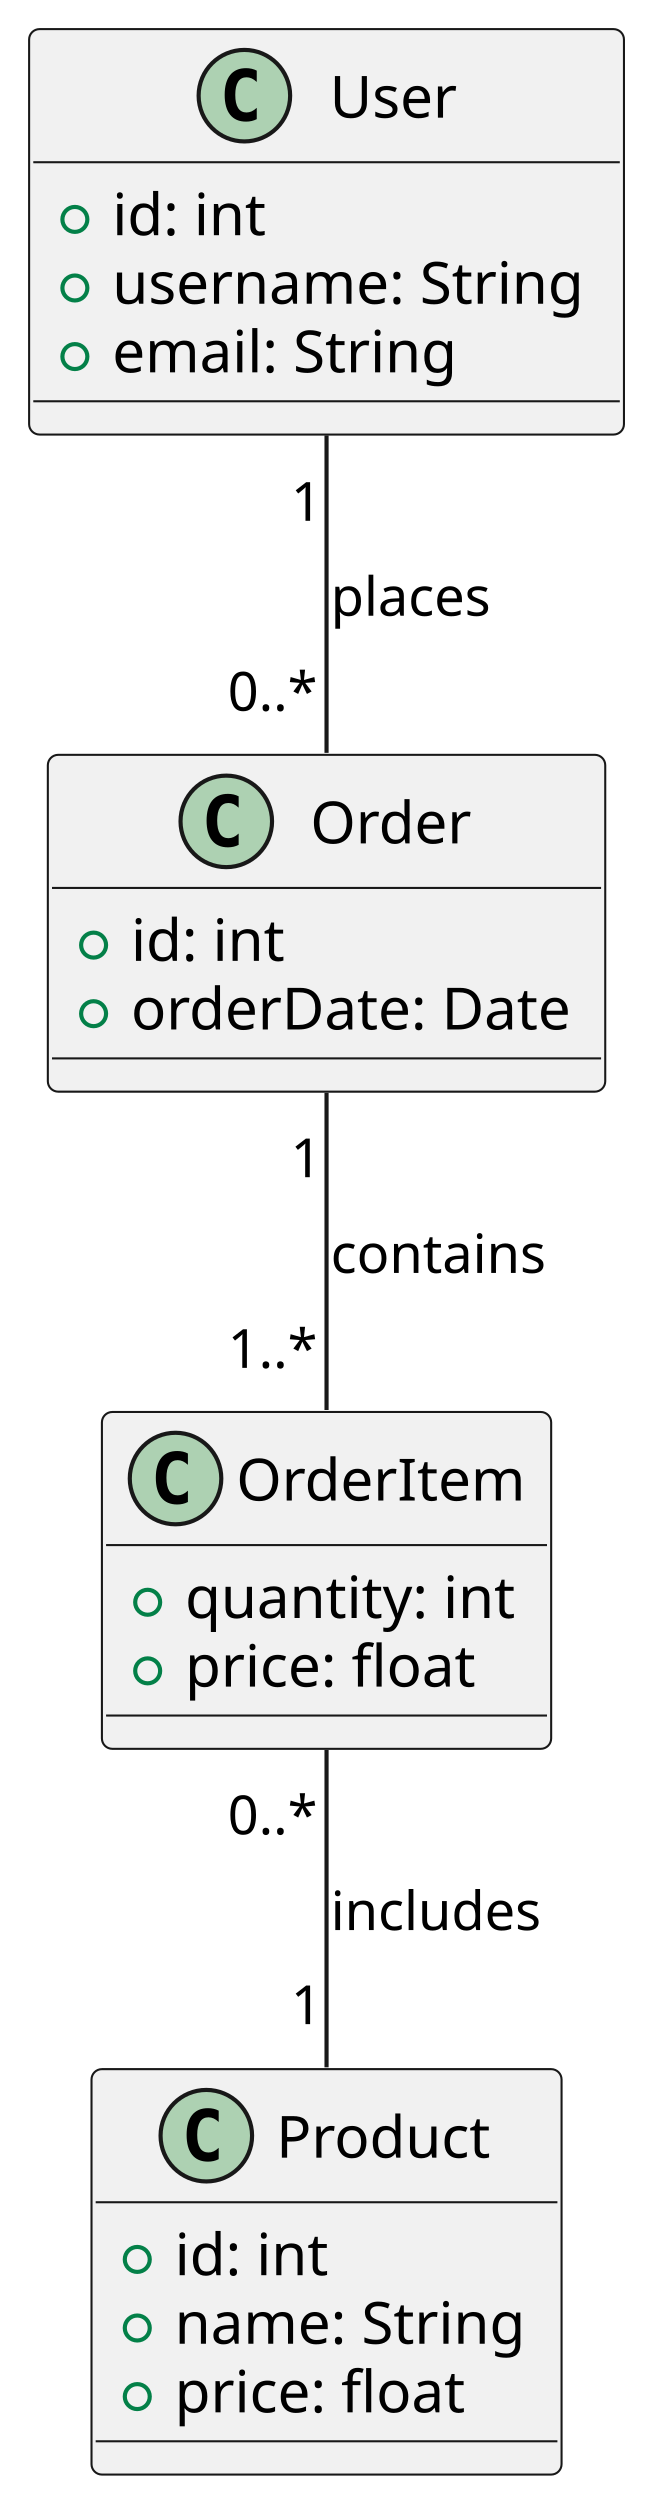
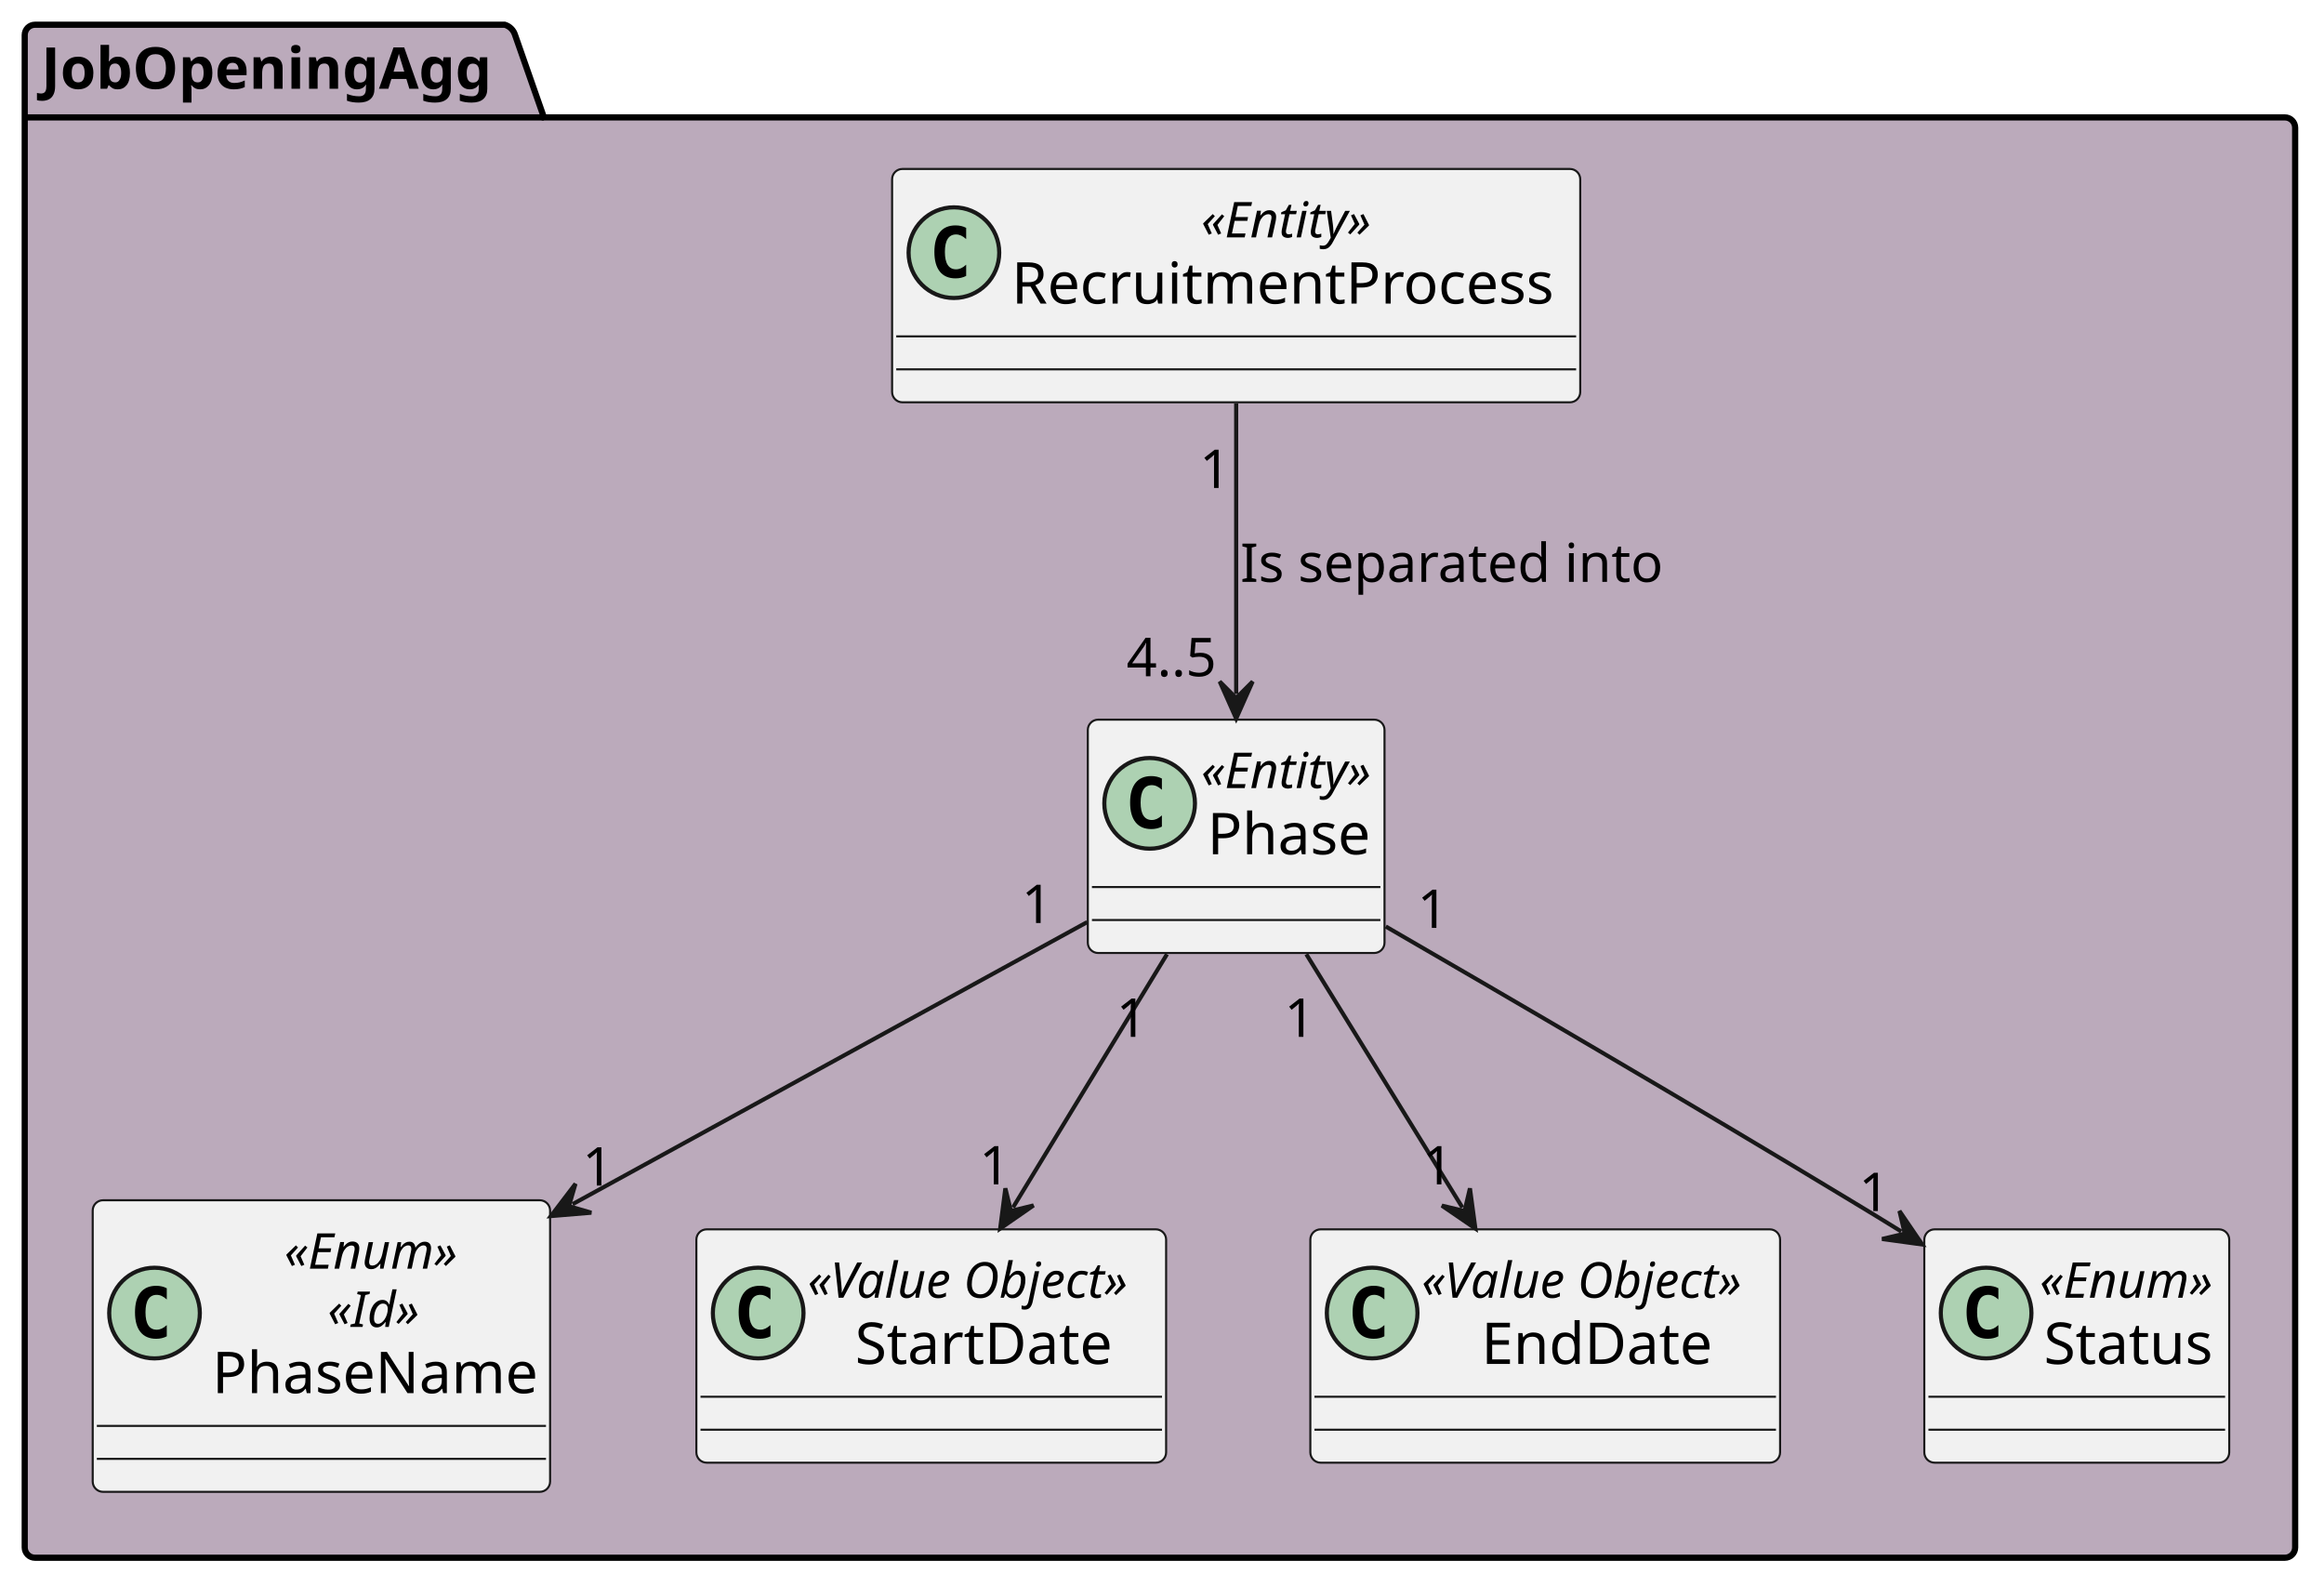
- <svg xmlns="http://www.w3.org/2000/svg" contentStyleType="text/css" height="601px" preserveAspectRatio="none" style="width:157px;height:601px;background:#FFFFFF;" version="1.1" viewBox="0 0 157 601" width="157px" zoomAndPan="magnify">
+ <svg xmlns="http://www.w3.org/2000/svg" contentStyleType="text/css" height="385px" preserveAspectRatio="none" style="width:564px;height:385px;background:#FFFFFF;" version="1.1" viewBox="0 0 564 385" width="564px" zoomAndPan="magnify">
  <defs />
  <g>
-     <g id="elem_User">
-       <rect codeLine="1" fill="#F1F1F1" height="97.465" id="User" rx="2.5" ry="2.5" style="stroke:#181818;stroke-width:0.5;" width="143" x="7" y="7" />
-       <ellipse cx="58.75" cy="23" fill="#ADD1B2" rx="11" ry="11" style="stroke:#181818;stroke-width:1.0;" />
-       <path d="M61.723,28.643 Q61.142,28.942 60.503,29.091 Q59.864,29.241 59.158,29.241 Q56.651,29.241 55.331,27.589 Q54.012,25.937 54.012,22.816 Q54.012,19.686 55.331,18.035 Q56.651,16.383 59.158,16.383 Q59.864,16.383 60.511,16.532 Q61.159,16.682 61.723,16.98 L61.723,19.703 Q61.092,19.122 60.499,18.852 Q59.905,18.582 59.274,18.582 Q57.93,18.582 57.245,19.649 Q56.56,20.716 56.56,22.816 Q56.56,24.908 57.245,25.974 Q57.93,27.041 59.274,27.041 Q59.905,27.041 60.499,26.771 Q61.092,26.502 61.723,25.92 Z " fill="#000000" />
-       <text fill="#000000" font-family="sans-serif" font-size="14" lengthAdjust="spacing" textLength="31" x="79.25" y="28.291">User</text>
-       <line style="stroke:#181818;stroke-width:0.5;" x1="8" x2="149" y1="39" y2="39" />
-       <ellipse cx="18" cy="52.744" fill="none" rx="3" ry="3" style="stroke:#038048;stroke-width:1.0;" />
-       <text fill="#000000" font-family="sans-serif" font-size="14" lengthAdjust="spacing" textLength="39" x="27" y="56.535">id: int</text>
-       <ellipse cx="18" cy="69.232" fill="none" rx="3" ry="3" style="stroke:#038048;stroke-width:1.0;" />
-       <text fill="#000000" font-family="sans-serif" font-size="14" lengthAdjust="spacing" textLength="117" x="27" y="73.023">username: String</text>
-       <ellipse cx="18" cy="85.721" fill="none" rx="3" ry="3" style="stroke:#038048;stroke-width:1.0;" />
-       <text fill="#000000" font-family="sans-serif" font-size="14" lengthAdjust="spacing" textLength="86" x="27" y="89.512">email: String</text>
-       <line style="stroke:#181818;stroke-width:0.5;" x1="8" x2="149" y1="96.465" y2="96.465" />
+     <g id="cluster_JobOpeningAgg">
+       <path d="M8.5,6 L122.5,6 A3.75,3.75 0 0 1 125,8.5 L132,28.488 L554.5,28.488 A2.5,2.5 0 0 1 557,30.988 L557,375.5 A2.5,2.5 0 0 1 554.5,378 L8.5,378 A2.5,2.5 0 0 1 6,375.5 L6,8.5 A2.5,2.5 0 0 1 8.5,6 " fill="#BBAABB" style="stroke:#000000;stroke-width:1.5;" />
+       <line style="stroke:#000000;stroke-width:1.5;" x1="6" x2="132" y1="28.488" y2="28.488" />
+       <text fill="#000000" font-family="sans-serif" font-size="14" font-weight="bold" lengthAdjust="spacing" textLength="113" x="10" y="21.535">JobOpeningAgg</text>
    </g>
-     <g id="elem_Product">
-       <rect codeLine="7" fill="#F1F1F1" height="97.465" id="Product" rx="2.5" ry="2.5" style="stroke:#181818;stroke-width:0.5;" width="113" x="22" y="497.42" />
-       <ellipse cx="49.6" cy="513.42" fill="#ADD1B2" rx="11" ry="11" style="stroke:#181818;stroke-width:1.0;" />
-       <path d="M52.573,519.063 Q51.992,519.362 51.353,519.511 Q50.714,519.661 50.008,519.661 Q47.501,519.661 46.181,518.009 Q44.862,516.357 44.862,513.236 Q44.862,510.106 46.181,508.455 Q47.501,506.803 50.008,506.803 Q50.714,506.803 51.361,506.952 Q52.009,507.102 52.573,507.401 L52.573,510.123 Q51.942,509.542 51.349,509.272 Q50.755,509.002 50.124,509.002 Q48.78,509.002 48.095,510.069 Q47.41,511.136 47.41,513.236 Q47.41,515.328 48.095,516.394 Q48.78,517.461 50.124,517.461 Q50.755,517.461 51.349,517.191 Q51.942,516.922 52.573,516.34 Z " fill="#000000" />
-       <text fill="#000000" font-family="sans-serif" font-size="14" lengthAdjust="spacing" textLength="53" x="66.4" y="518.711">Product</text>
-       <line style="stroke:#181818;stroke-width:0.5;" x1="23" x2="134" y1="529.42" y2="529.42" />
-       <ellipse cx="33" cy="543.164" fill="none" rx="3" ry="3" style="stroke:#038048;stroke-width:1.0;" />
-       <text fill="#000000" font-family="sans-serif" font-size="14" lengthAdjust="spacing" textLength="39" x="42" y="546.955">id: int</text>
-       <ellipse cx="33" cy="559.652" fill="none" rx="3" ry="3" style="stroke:#038048;stroke-width:1.0;" />
-       <text fill="#000000" font-family="sans-serif" font-size="14" lengthAdjust="spacing" textLength="87" x="42" y="563.443">name: String</text>
-       <ellipse cx="33" cy="576.141" fill="none" rx="3" ry="3" style="stroke:#038048;stroke-width:1.0;" />
-       <text fill="#000000" font-family="sans-serif" font-size="14" lengthAdjust="spacing" textLength="73" x="42" y="579.932">price: float</text>
-       <line style="stroke:#181818;stroke-width:0.5;" x1="23" x2="134" y1="586.885" y2="586.885" />
+     <g id="elem_RecruitmentProcess">
+       <rect codeLine="2" fill="#F1F1F1" height="56.621" id="RecruitmentProcess" rx="2.5" ry="2.5" style="stroke:#181818;stroke-width:0.5;" width="167" x="216.5" y="41" />
+       <ellipse cx="231.5" cy="61.31" fill="#ADD1B2" rx="11" ry="11" style="stroke:#181818;stroke-width:1.0;" />
+       <path d="M234.473,66.954 Q233.892,67.252 233.253,67.402 Q232.614,67.551 231.908,67.551 Q229.401,67.551 228.082,65.899 Q226.762,64.248 226.762,61.127 Q226.762,57.997 228.082,56.345 Q229.401,54.693 231.908,54.693 Q232.614,54.693 233.261,54.843 Q233.909,54.992 234.473,55.291 L234.473,58.014 Q233.842,57.433 233.249,57.163 Q232.655,56.893 232.024,56.893 Q230.68,56.893 229.995,57.96 Q229.31,59.026 229.31,61.127 Q229.31,63.218 229.995,64.285 Q230.68,65.352 232.024,65.352 Q232.655,65.352 233.249,65.082 Q233.842,64.812 234.473,64.231 Z " fill="#000000" />
+       <text fill="#000000" font-family="sans-serif" font-size="12" font-style="italic" lengthAdjust="spacing" textLength="43" x="291.5" y="57.602">«Entity»</text>
+       <text fill="#000000" font-family="sans-serif" font-size="14" lengthAdjust="spacing" textLength="135" x="245.5" y="73.668">RecruitmentProcess</text>
+       <line style="stroke:#181818;stroke-width:0.5;" x1="217.5" x2="382.5" y1="81.621" y2="81.621" />
+       <line style="stroke:#181818;stroke-width:0.5;" x1="217.5" x2="382.5" y1="89.621" y2="89.621" />
    </g>
-     <g id="elem_Order">
-       <rect codeLine="13" fill="#F1F1F1" height="80.977" id="Order" rx="2.5" ry="2.5" style="stroke:#181818;stroke-width:0.5;" width="134" x="11.5" y="181.46" />
-       <ellipse cx="54.4" cy="197.46" fill="#ADD1B2" rx="11" ry="11" style="stroke:#181818;stroke-width:1.0;" />
-       <path d="M57.373,203.103 Q56.792,203.402 56.153,203.551 Q55.514,203.701 54.808,203.701 Q52.301,203.701 50.981,202.049 Q49.662,200.397 49.662,197.276 Q49.662,194.147 50.981,192.495 Q52.301,190.843 54.808,190.843 Q55.514,190.843 56.161,190.992 Q56.809,191.142 57.373,191.44 L57.373,194.163 Q56.742,193.582 56.149,193.312 Q55.555,193.042 54.924,193.042 Q53.58,193.042 52.895,194.109 Q52.21,195.176 52.21,197.276 Q52.21,199.368 52.895,200.434 Q53.58,201.501 54.924,201.501 Q55.555,201.501 56.149,201.231 Q56.742,200.962 57.373,200.38 Z " fill="#000000" />
-       <text fill="#000000" font-family="sans-serif" font-size="14" lengthAdjust="spacing" textLength="40" x="74.6" y="202.751">Order</text>
-       <line style="stroke:#181818;stroke-width:0.5;" x1="12.5" x2="144.5" y1="213.46" y2="213.46" />
-       <ellipse cx="22.5" cy="227.204" fill="none" rx="3" ry="3" style="stroke:#038048;stroke-width:1.0;" />
-       <text fill="#000000" font-family="sans-serif" font-size="14" lengthAdjust="spacing" textLength="39" x="31.5" y="230.995">id: int</text>
-       <ellipse cx="22.5" cy="243.692" fill="none" rx="3" ry="3" style="stroke:#038048;stroke-width:1.0;" />
-       <text fill="#000000" font-family="sans-serif" font-size="14" lengthAdjust="spacing" textLength="108" x="31.5" y="247.483">orderDate: Date</text>
-       <line style="stroke:#181818;stroke-width:0.5;" x1="12.5" x2="144.5" y1="254.437" y2="254.437" />
+     <g id="elem_Phase">
+       <rect codeLine="3" fill="#F1F1F1" height="56.621" id="Phase" rx="2.5" ry="2.5" style="stroke:#181818;stroke-width:0.5;" width="72" x="264" y="174.63" />
+       <ellipse cx="279" cy="194.94" fill="#ADD1B2" rx="11" ry="11" style="stroke:#181818;stroke-width:1.0;" />
+       <path d="M281.973,200.584 Q281.392,200.882 280.753,201.032 Q280.114,201.181 279.408,201.181 Q276.901,201.181 275.582,199.529 Q274.262,197.878 274.262,194.756 Q274.262,191.627 275.582,189.975 Q276.901,188.323 279.408,188.323 Q280.114,188.323 280.761,188.473 Q281.409,188.622 281.973,188.921 L281.973,191.644 Q281.342,191.063 280.749,190.793 Q280.155,190.523 279.524,190.523 Q278.18,190.523 277.495,191.59 Q276.81,192.656 276.81,194.756 Q276.81,196.848 277.495,197.915 Q278.18,198.982 279.524,198.982 Q280.155,198.982 280.749,198.712 Q281.342,198.442 281.973,197.861 Z " fill="#000000" />
+       <text fill="#000000" font-family="sans-serif" font-size="12" font-style="italic" lengthAdjust="spacing" textLength="43" x="291.5" y="191.232">«Entity»</text>
+       <text fill="#000000" font-family="sans-serif" font-size="14" lengthAdjust="spacing" textLength="40" x="293" y="207.298">Phase</text>
+       <line style="stroke:#181818;stroke-width:0.5;" x1="265" x2="335" y1="215.251" y2="215.251" />
+       <line style="stroke:#181818;stroke-width:0.5;" x1="265" x2="335" y1="223.251" y2="223.251" />
    </g>
-     <g id="elem_OrderItem">
-       <rect codeLine="18" fill="#F1F1F1" height="80.977" id="OrderItem" rx="2.5" ry="2.5" style="stroke:#181818;stroke-width:0.5;" width="108" x="24.5" y="339.44" />
-       <ellipse cx="42.2" cy="355.44" fill="#ADD1B2" rx="11" ry="11" style="stroke:#181818;stroke-width:1.0;" />
-       <path d="M45.173,361.083 Q44.592,361.382 43.953,361.531 Q43.314,361.681 42.608,361.681 Q40.101,361.681 38.782,360.029 Q37.462,358.377 37.462,355.256 Q37.462,352.127 38.782,350.475 Q40.101,348.823 42.608,348.823 Q43.314,348.823 43.961,348.972 Q44.609,349.122 45.173,349.421 L45.173,352.143 Q44.542,351.562 43.949,351.292 Q43.355,351.022 42.724,351.022 Q41.38,351.022 40.695,352.089 Q40.01,353.156 40.01,355.256 Q40.01,357.348 40.695,358.414 Q41.38,359.481 42.724,359.481 Q43.355,359.481 43.949,359.211 Q44.542,358.942 45.173,358.36 Z " fill="#000000" />
-       <text fill="#000000" font-family="sans-serif" font-size="14" lengthAdjust="spacing" textLength="70" x="56.8" y="360.731">OrderItem</text>
-       <line style="stroke:#181818;stroke-width:0.5;" x1="25.5" x2="131.5" y1="371.44" y2="371.44" />
-       <ellipse cx="35.5" cy="385.184" fill="none" rx="3" ry="3" style="stroke:#038048;stroke-width:1.0;" />
-       <text fill="#000000" font-family="sans-serif" font-size="14" lengthAdjust="spacing" textLength="82" x="44.5" y="388.975">quantity: int</text>
-       <ellipse cx="35.5" cy="401.672" fill="none" rx="3" ry="3" style="stroke:#038048;stroke-width:1.0;" />
-       <text fill="#000000" font-family="sans-serif" font-size="14" lengthAdjust="spacing" textLength="73" x="44.5" y="405.463">price: float</text>
-       <line style="stroke:#181818;stroke-width:0.5;" x1="25.5" x2="131.5" y1="412.417" y2="412.417" />
+     <g id="elem_PhaseName">
+       <rect codeLine="4" fill="#F1F1F1" height="70.754" id="PhaseName" rx="2.5" ry="2.5" style="stroke:#181818;stroke-width:0.5;" width="111" x="22.5" y="291.25" />
+       <ellipse cx="37.5" cy="318.627" fill="#ADD1B2" rx="11" ry="11" style="stroke:#181818;stroke-width:1.0;" />
+       <path d="M40.473,324.27 Q39.892,324.569 39.253,324.718 Q38.614,324.868 37.908,324.868 Q35.401,324.868 34.081,323.216 Q32.762,321.564 32.762,318.443 Q32.762,315.313 34.081,313.662 Q35.401,312.01 37.908,312.01 Q38.614,312.01 39.261,312.159 Q39.909,312.309 40.473,312.607 L40.473,315.33 Q39.842,314.749 39.249,314.479 Q38.655,314.209 38.024,314.209 Q36.68,314.209 35.995,315.276 Q35.31,316.343 35.31,318.443 Q35.31,320.535 35.995,321.601 Q36.68,322.668 38.024,322.668 Q38.655,322.668 39.249,322.398 Q39.842,322.128 40.473,321.547 Z " fill="#000000" />
+       <text fill="#000000" font-family="sans-serif" font-size="12" font-style="italic" lengthAdjust="spacing" textLength="44" x="69" y="307.852">«Enum»</text>
+       <text fill="#000000" font-family="sans-serif" font-size="12" font-style="italic" lengthAdjust="spacing" textLength="23" x="79.5" y="321.984">«Id»</text>
+       <text fill="#000000" font-family="sans-serif" font-size="14" lengthAdjust="spacing" textLength="79" x="51.5" y="338.051">PhaseName</text>
+       <line style="stroke:#181818;stroke-width:0.5;" x1="23.5" x2="132.5" y1="346.004" y2="346.004" />
+       <line style="stroke:#181818;stroke-width:0.5;" x1="23.5" x2="132.5" y1="354.004" y2="354.004" />
    </g>
-     <g id="link_User_Order">
-       <path codeLine="23" d="M78.5,104.67 C78.5,128.91 78.5,157.98 78.5,180.99 " fill="none" id="User-Order" style="stroke:#181818;stroke-width:1.0;" />
-       <text fill="#000000" font-family="sans-serif" font-size="13" lengthAdjust="spacing" textLength="40" x="79.5" y="148.028">places</text>
-       <text fill="#000000" font-family="sans-serif" font-size="13" lengthAdjust="spacing" textLength="8" x="69.938" y="125.197">1</text>
-       <text fill="#000000" font-family="sans-serif" font-size="13" lengthAdjust="spacing" textLength="22" x="54.747" y="170.86">0..*</text>
+     <g id="elem_StartDate">
+       <rect codeLine="5" fill="#F1F1F1" height="56.621" id="StartDate" rx="2.5" ry="2.5" style="stroke:#181818;stroke-width:0.5;" width="114" x="169" y="298.31" />
+       <ellipse cx="184" cy="318.62" fill="#ADD1B2" rx="11" ry="11" style="stroke:#181818;stroke-width:1.0;" />
+       <path d="M186.973,324.264 Q186.392,324.562 185.753,324.712 Q185.114,324.861 184.408,324.861 Q181.901,324.861 180.582,323.209 Q179.262,321.558 179.262,318.437 Q179.262,315.307 180.582,313.655 Q181.901,312.003 184.408,312.003 Q185.114,312.003 185.761,312.153 Q186.409,312.302 186.973,312.601 L186.973,315.324 Q186.342,314.743 185.749,314.473 Q185.155,314.203 184.524,314.203 Q183.18,314.203 182.495,315.27 Q181.81,316.336 181.81,318.437 Q181.81,320.528 182.495,321.595 Q183.18,322.662 184.524,322.662 Q185.155,322.662 185.749,322.392 Q186.342,322.122 186.973,321.541 Z " fill="#000000" />
+       <text fill="#000000" font-family="sans-serif" font-size="12" font-style="italic" lengthAdjust="spacing" textLength="86" x="196" y="314.912">«Value Object»</text>
+       <text fill="#000000" font-family="sans-serif" font-size="14" lengthAdjust="spacing" textLength="63" x="207.5" y="330.978">StartDate</text>
+       <line style="stroke:#181818;stroke-width:0.5;" x1="170" x2="282" y1="338.931" y2="338.931" />
+       <line style="stroke:#181818;stroke-width:0.5;" x1="170" x2="282" y1="346.931" y2="346.931" />
    </g>
-     <g id="link_Order_OrderItem">
-       <path codeLine="24" d="M78.5,262.71 C78.5,286.09 78.5,315.55 78.5,338.97 " fill="none" id="Order-OrderItem" style="stroke:#181818;stroke-width:1.0;" />
-       <text fill="#000000" font-family="sans-serif" font-size="13" lengthAdjust="spacing" textLength="54" x="79.5" y="306.008">contains</text>
-       <text fill="#000000" font-family="sans-serif" font-size="13" lengthAdjust="spacing" textLength="8" x="69.862" y="282.995">1</text>
-       <text fill="#000000" font-family="sans-serif" font-size="13" lengthAdjust="spacing" textLength="22" x="54.747" y="328.84">1..*</text>
+     <g id="elem_EndDate">
+       <rect codeLine="6" fill="#F1F1F1" height="56.621" id="EndDate" rx="2.5" ry="2.5" style="stroke:#181818;stroke-width:0.5;" width="114" x="318" y="298.31" />
+       <ellipse cx="333" cy="318.62" fill="#ADD1B2" rx="11" ry="11" style="stroke:#181818;stroke-width:1.0;" />
+       <path d="M335.973,324.264 Q335.392,324.562 334.753,324.712 Q334.114,324.861 333.408,324.861 Q330.901,324.861 329.582,323.209 Q328.262,321.558 328.262,318.437 Q328.262,315.307 329.582,313.655 Q330.901,312.003 333.408,312.003 Q334.114,312.003 334.761,312.153 Q335.409,312.302 335.973,312.601 L335.973,315.324 Q335.342,314.743 334.749,314.473 Q334.155,314.203 333.524,314.203 Q332.18,314.203 331.495,315.27 Q330.81,316.336 330.81,318.437 Q330.81,320.528 331.495,321.595 Q332.18,322.662 333.524,322.662 Q334.155,322.662 334.749,322.392 Q335.342,322.122 335.973,321.541 Z " fill="#000000" />
+       <text fill="#000000" font-family="sans-serif" font-size="12" font-style="italic" lengthAdjust="spacing" textLength="86" x="345" y="314.912">«Value Object»</text>
+       <text fill="#000000" font-family="sans-serif" font-size="14" lengthAdjust="spacing" textLength="57" x="359.5" y="330.978">EndDate</text>
+       <line style="stroke:#181818;stroke-width:0.5;" x1="319" x2="431" y1="338.931" y2="338.931" />
+       <line style="stroke:#181818;stroke-width:0.5;" x1="319" x2="431" y1="346.931" y2="346.931" />
    </g>
-     <g id="link_OrderItem_Product">
-       <path codeLine="25" d="M78.5,420.68 C78.5,443.65 78.5,472.71 78.5,496.98 " fill="none" id="OrderItem-Product" style="stroke:#181818;stroke-width:1.0;" />
-       <text fill="#000000" font-family="sans-serif" font-size="13" lengthAdjust="spacing" textLength="53" x="79.5" y="463.988">includes</text>
-       <text fill="#000000" font-family="sans-serif" font-size="13" lengthAdjust="spacing" textLength="22" x="54.747" y="440.963">0..*</text>
-       <text fill="#000000" font-family="sans-serif" font-size="13" lengthAdjust="spacing" textLength="8" x="69.938" y="486.601">1</text>
+     <g id="elem_Status">
+       <rect codeLine="7" fill="#F1F1F1" height="56.621" id="Status" rx="2.5" ry="2.5" style="stroke:#181818;stroke-width:0.5;" width="74" x="467" y="298.31" />
+       <ellipse cx="482" cy="318.62" fill="#ADD1B2" rx="11" ry="11" style="stroke:#181818;stroke-width:1.0;" />
+       <path d="M484.973,324.264 Q484.392,324.562 483.753,324.712 Q483.114,324.861 482.408,324.861 Q479.901,324.861 478.582,323.209 Q477.262,321.558 477.262,318.437 Q477.262,315.307 478.582,313.655 Q479.901,312.003 482.408,312.003 Q483.114,312.003 483.761,312.153 Q484.409,312.302 484.973,312.601 L484.973,315.324 Q484.342,314.743 483.749,314.473 Q483.155,314.203 482.524,314.203 Q481.18,314.203 480.495,315.27 Q479.81,316.336 479.81,318.437 Q479.81,320.528 480.495,321.595 Q481.18,322.662 482.524,322.662 Q483.155,322.662 483.749,322.392 Q484.342,322.122 484.973,321.541 Z " fill="#000000" />
+       <text fill="#000000" font-family="sans-serif" font-size="12" font-style="italic" lengthAdjust="spacing" textLength="44" x="495" y="314.912">«Enum»</text>
+       <text fill="#000000" font-family="sans-serif" font-size="14" lengthAdjust="spacing" textLength="42" x="496" y="330.978">Status</text>
+       <line style="stroke:#181818;stroke-width:0.5;" x1="468" x2="540" y1="338.931" y2="338.931" />
+       <line style="stroke:#181818;stroke-width:0.5;" x1="468" x2="540" y1="346.931" y2="346.931" />
+     </g>
+     <g id="link_RecruitmentProcess_Phase">
+       <path codeLine="9" d="M300,97.91 C300,120.37 300,145.93 300,168.38 " fill="none" id="RecruitmentProcess-to-Phase" style="stroke:#181818;stroke-width:1.0;" />
+       <polygon fill="#181818" points="300,174.38,304,165.38,300,169.38,296,165.38,300,174.38" style="stroke:#181818;stroke-width:1.0;" />
+       <text fill="#000000" font-family="sans-serif" font-size="13" lengthAdjust="spacing" textLength="105" x="301" y="141.198">Is separated into</text>
+       <text fill="#000000" font-family="sans-serif" font-size="13" lengthAdjust="spacing" textLength="8" x="291.125" y="118.409">1</text>
+       <text fill="#000000" font-family="sans-serif" font-size="13" lengthAdjust="spacing" textLength="24" x="273.375" y="164.094">4..5</text>
+     </g>
+     <g id="link_Phase_PhaseName">
+       <path codeLine="10" d="M263.84,223.76 C228.58,243.09 179.712,269.866 138.952,292.206 " fill="none" id="Phase-to-PhaseName" style="stroke:#181818;stroke-width:1.0;" />
+       <polygon fill="#181818" points="133.69,295.09,143.505,294.272,138.075,292.687,139.66,287.257,133.69,295.09" style="stroke:#181818;stroke-width:1.0;" />
+       <text fill="#000000" font-family="sans-serif" font-size="13" lengthAdjust="spacing" textLength="8" x="247.934" y="223.981">1</text>
+       <text fill="#000000" font-family="sans-serif" font-size="13" lengthAdjust="spacing" textLength="8" x="141.338" y="287.677">1</text>
+     </g>
+     <g id="link_Phase_StartDate">
+       <path codeLine="11" d="M283.21,231.55 C271.1,251.46 257.937,273.103 245.846,292.993 " fill="none" id="Phase-to-StartDate" style="stroke:#181818;stroke-width:1.0;" />
+       <polygon fill="#181818" points="242.73,298.12,250.823,292.507,245.327,293.847,243.987,288.352,242.73,298.12" style="stroke:#181818;stroke-width:1.0;" />
+       <text fill="#000000" font-family="sans-serif" font-size="13" lengthAdjust="spacing" textLength="8" x="270.922" y="251.598">1</text>
+       <text fill="#000000" font-family="sans-serif" font-size="13" lengthAdjust="spacing" textLength="8" x="237.674" y="287.399">1</text>
+     </g>
+     <g id="link_Phase_EndDate">
+       <path codeLine="12" d="M317.02,231.55 C329.29,251.46 342.642,273.122 354.902,293.012 " fill="none" id="Phase-to-EndDate" style="stroke:#181818;stroke-width:1.0;" />
+       <polygon fill="#181818" points="358.05,298.12,356.733,288.36,355.426,293.864,349.922,292.557,358.05,298.12" style="stroke:#181818;stroke-width:1.0;" />
+       <text fill="#000000" font-family="sans-serif" font-size="13" lengthAdjust="spacing" textLength="8" x="311.705" y="251.598">1</text>
+       <text fill="#000000" font-family="sans-serif" font-size="13" lengthAdjust="spacing" textLength="8" x="345.205" y="287.399">1</text>
+     </g>
+     <g id="link_Phase_Status">
+       <path codeLine="13" d="M336.3,224.82 C366.58,242.33 410.78,268.11 449,291.25 C454.68,294.69 455.57,295.209 461.41,298.829 " fill="none" id="Phase-to-Status" style="stroke:#181818;stroke-width:1.0;" />
+       <polygon fill="#181818" points="466.51,301.99,460.968,293.849,462.26,299.356,456.753,300.648,466.51,301.99" style="stroke:#181818;stroke-width:1.0;" />
+       <text fill="#000000" font-family="sans-serif" font-size="13" lengthAdjust="spacing" textLength="8" x="343.982" y="225.159">1</text>
+       <text fill="#000000" font-family="sans-serif" font-size="13" lengthAdjust="spacing" textLength="8" x="451.12" y="293.863">1</text>
    </g>
  </g>
</svg>
